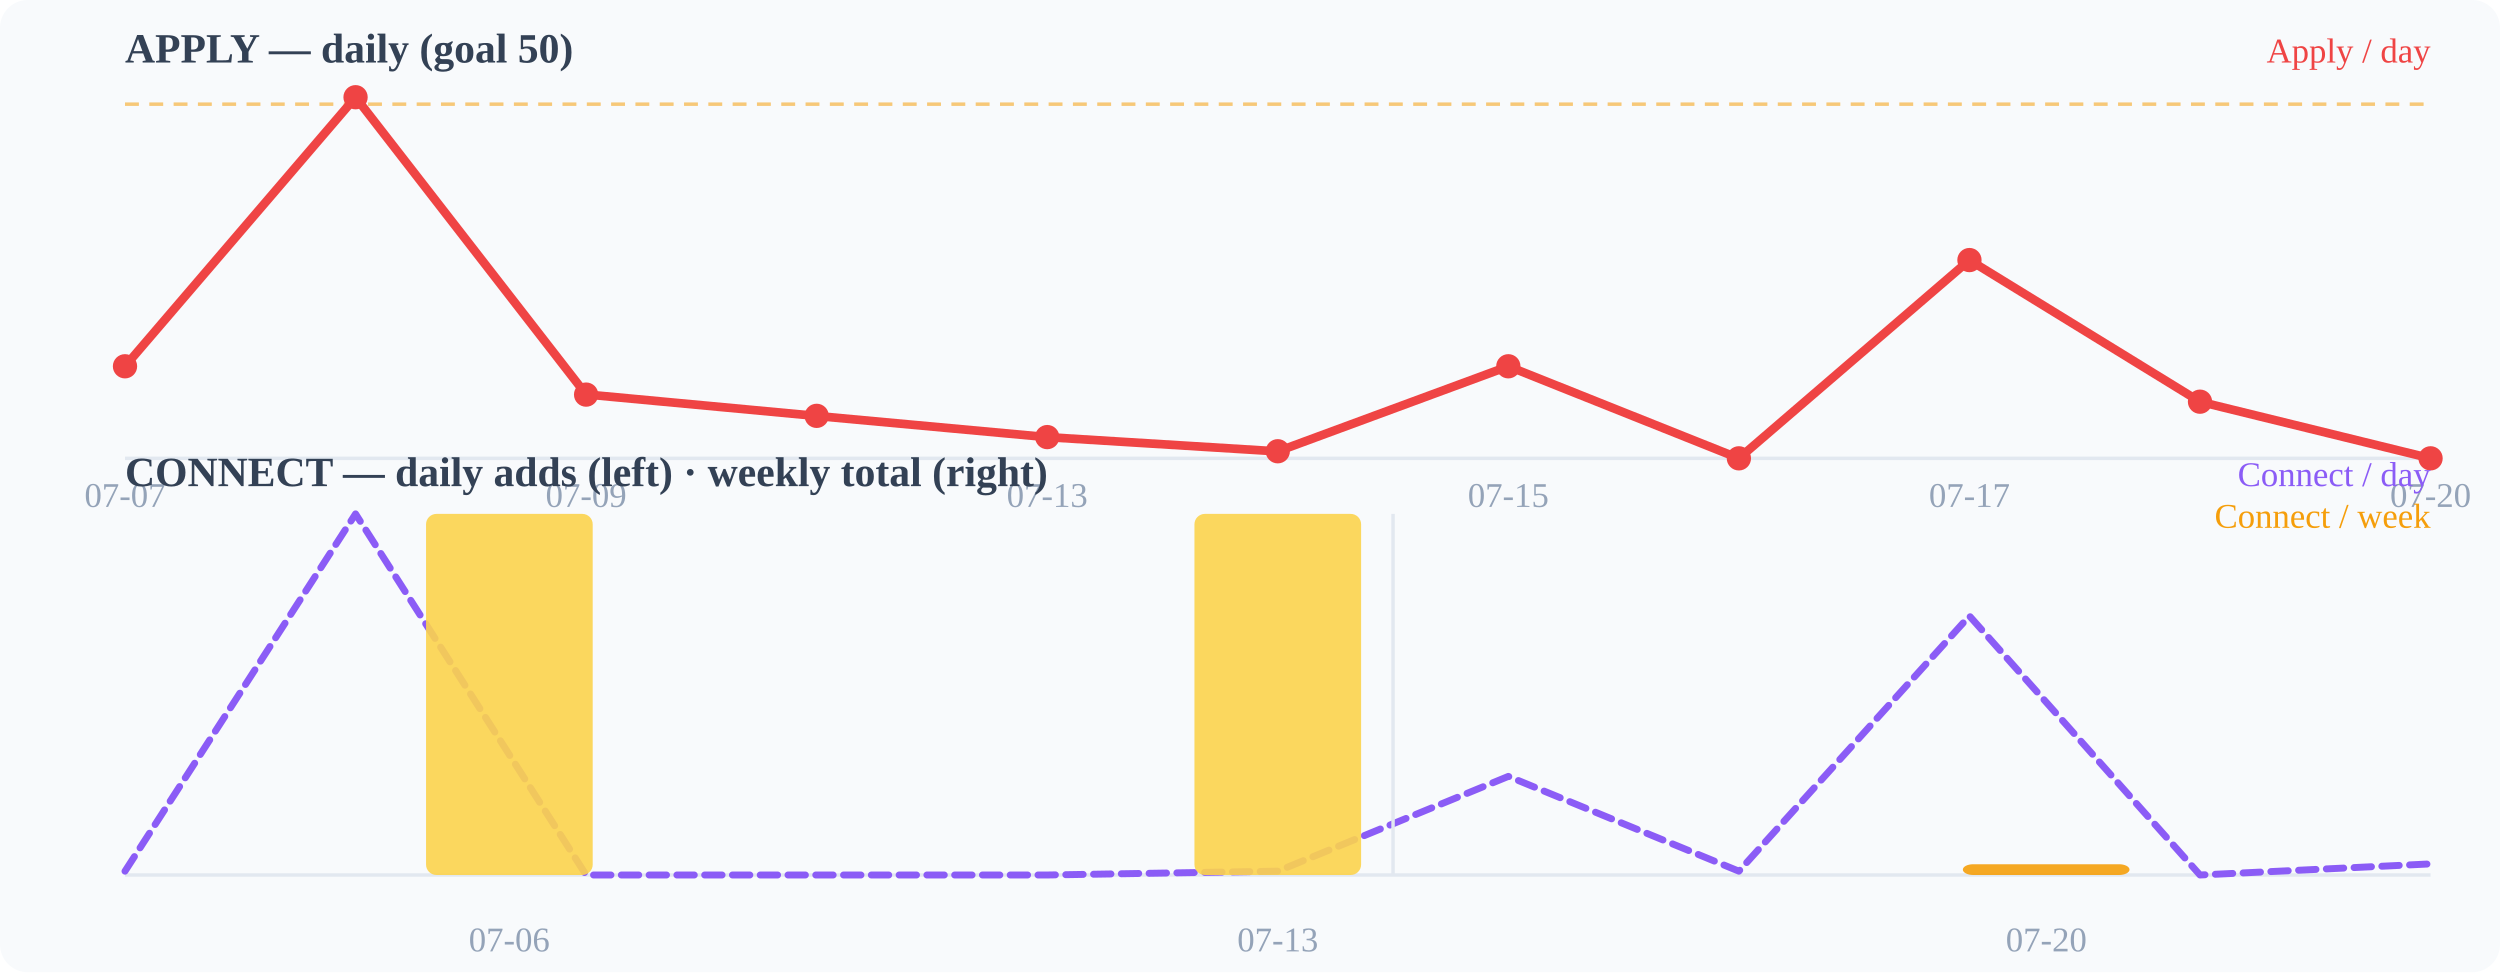
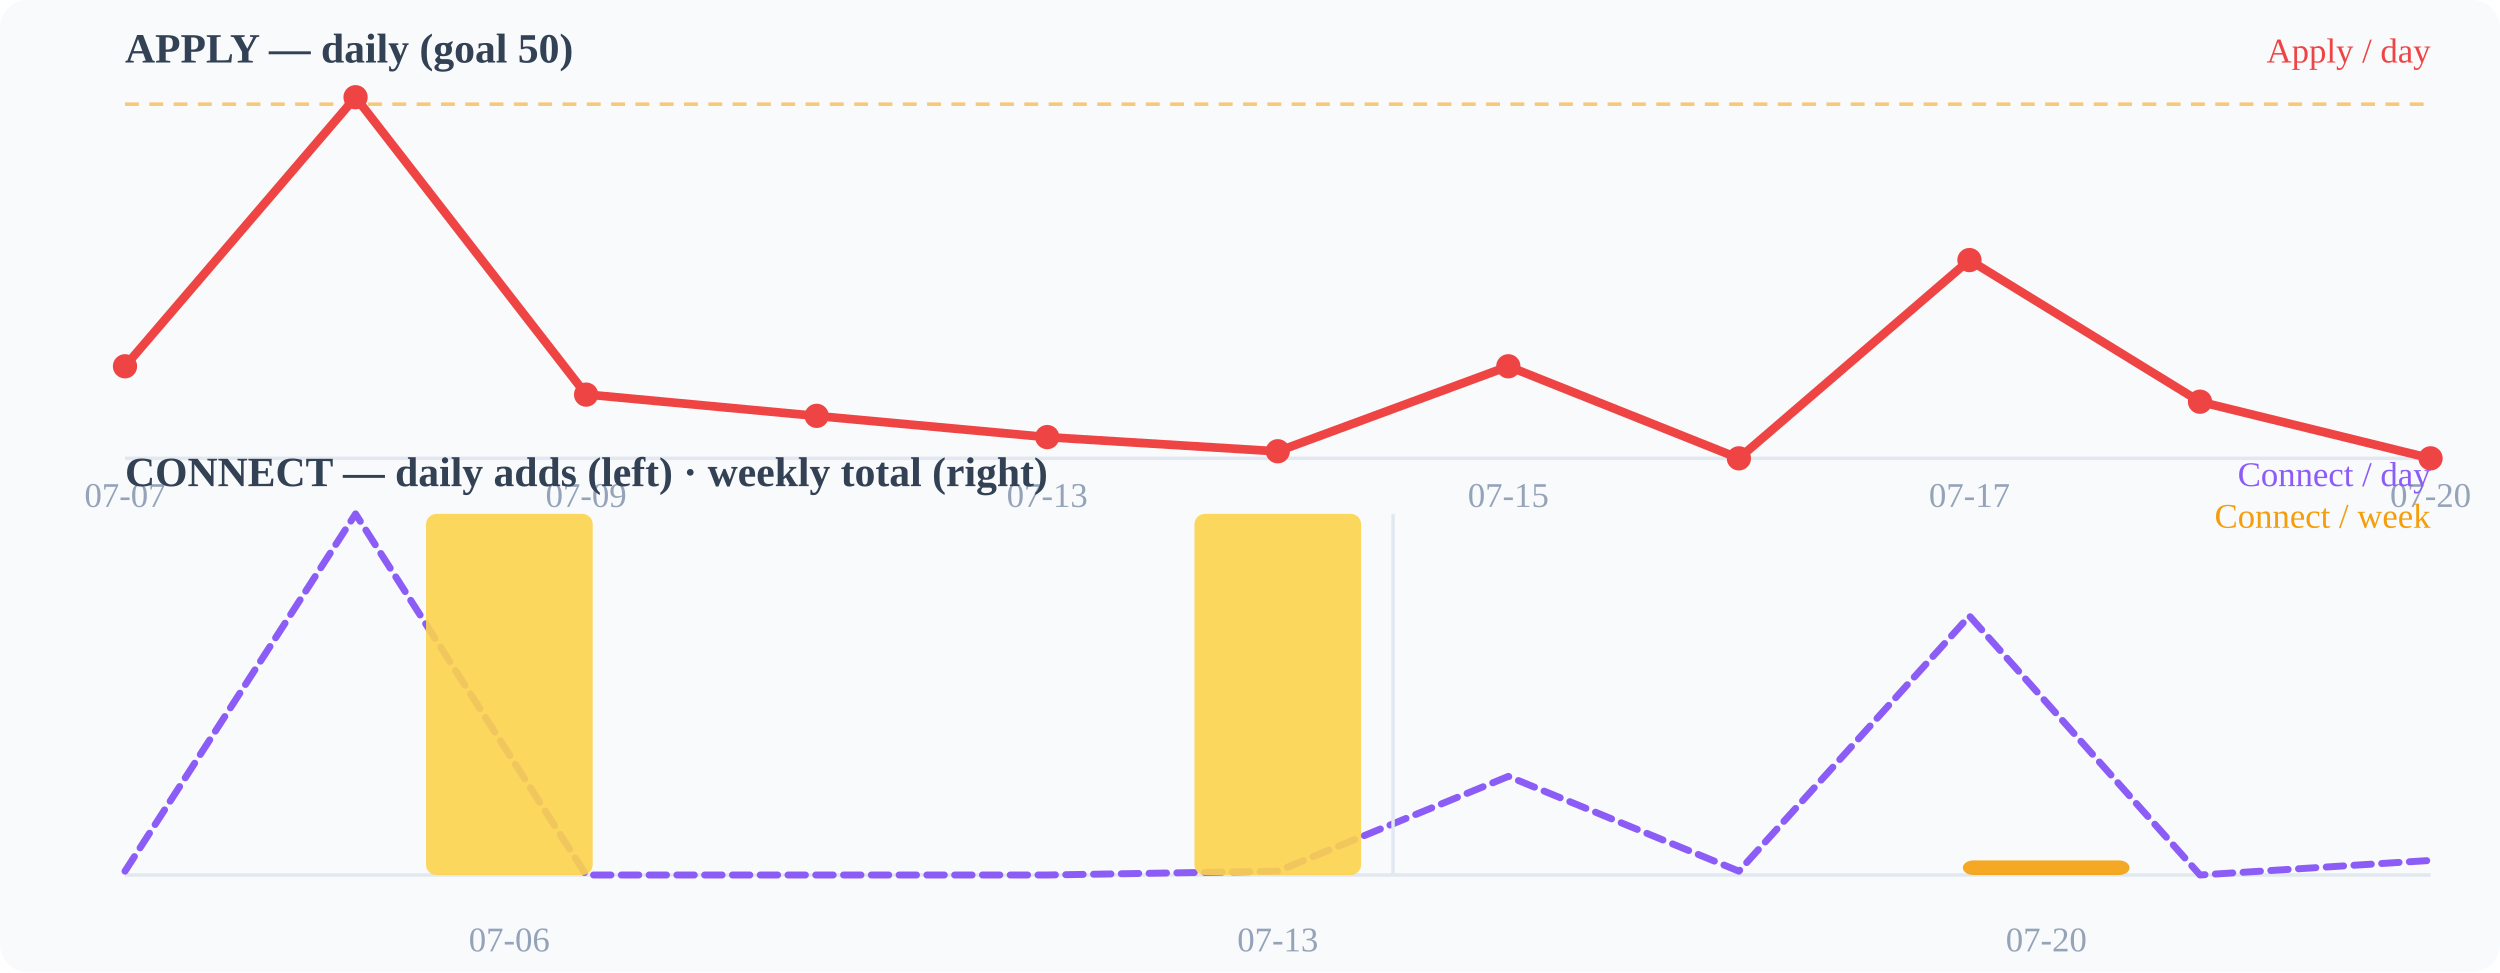
<svg xmlns="http://www.w3.org/2000/svg" width="720" height="280" viewBox="0 0 720 280">
  <rect width="720" height="280" fill="#f8fafc" rx="8" />
  <text x="36" y="18" font-size="12" font-weight="600" fill="#334155">APPLY — daily (goal 50)</text>
  <line x1="36" y1="132" x2="700" y2="132" stroke="#e2e8f0" stroke-width="1" />
  <line x1="36" y1="30.0" x2="700" y2="30.0" stroke="#f59e0b" stroke-width="1" stroke-dasharray="4 3" opacity="0.55" />
  <polyline points="36.0,105.5 102.4,28.0 168.8,113.6 235.2,119.8 301.6,125.9 368.0,130.0 434.4,105.5 500.8,132.0 567.2,74.9 633.6,115.7 700.0,132.0" fill="none" stroke="#ef4444" stroke-width="2.5" stroke-linecap="round" stroke-linejoin="round" />
  <circle cx="36" cy="105.49" r="3.5" fill="#ef4444" />
  <circle cx="102.4" cy="28" r="3.5" fill="#ef4444" />
  <circle cx="168.8" cy="113.647" r="3.5" fill="#ef4444" />
  <circle cx="235.2" cy="119.765" r="3.5" fill="#ef4444" />
  <circle cx="301.6" cy="125.882" r="3.5" fill="#ef4444" />
  <circle cx="368" cy="129.961" r="3.5" fill="#ef4444" />
  <circle cx="434.4" cy="105.49" r="3.5" fill="#ef4444" />
  <circle cx="500.8" cy="132" r="3.5" fill="#ef4444" />
  <circle cx="567.2" cy="74.902" r="3.5" fill="#ef4444" />
  <circle cx="633.6" cy="115.686" r="3.5" fill="#ef4444" />
  <circle cx="700" cy="132" r="3.5" fill="#ef4444" />
  <text x="36" y="146" font-size="10" fill="#94a3b8" text-anchor="middle">07-07</text>
  <text x="168.8" y="146" font-size="10" fill="#94a3b8" text-anchor="middle">07-09</text>
  <text x="301.6" y="146" font-size="10" fill="#94a3b8" text-anchor="middle">07-13</text>
  <text x="434.4" y="146" font-size="10" fill="#94a3b8" text-anchor="middle">07-15</text>
  <text x="567.2" y="146" font-size="10" fill="#94a3b8" text-anchor="middle">07-17</text>
  <text x="700" y="146" font-size="10" fill="#94a3b8" text-anchor="middle">07-20</text>
  <text x="36" y="140" font-size="12" font-weight="600" fill="#334155">CONNECT — daily adds (left) · weekly total (right)</text>
  <line x1="36" y1="252" x2="700" y2="252" stroke="#e2e8f0" stroke-width="1" />
-   <polyline points="36.0,250.9 102.4,148.0 168.8,252.0 235.2,252.0 301.6,252.0 368.0,250.9 434.4,223.6 500.8,250.9 567.2,177.4 633.6,252.0 700.0,248.8" fill="none" stroke="#8b5cf6" stroke-width="2" stroke-linecap="round" stroke-linejoin="round" stroke-dasharray="5 3" />
+   <polyline points="36.0,250.9 102.4,148.0 168.8,252.0 235.2,252.0 301.6,252.0 368.0,250.9 434.4,223.6 500.8,250.9 567.2,177.4 633.6,252.0 700.0,247.8" fill="none" stroke="#8b5cf6" stroke-width="2" stroke-linecap="round" stroke-linejoin="round" stroke-dasharray="5 3" />
  <rect x="122.7" y="148.0" width="48" height="104.0" rx="3" fill="#fcd34d" opacity="0.9" />
  <rect x="344.0" y="148.0" width="48" height="104.0" rx="3" fill="#fcd34d" opacity="0.9" />
-   <rect x="565.3" y="248.9" width="48" height="3.1" rx="3" fill="#f59e0b" opacity="0.9" />
+   <rect x="565.3" y="247.8" width="48" height="4.2" rx="3" fill="#f59e0b" opacity="0.9" />
  <line x1="401.2" y1="148" x2="401.2" y2="252" stroke="#e2e8f0" stroke-width="1" />
  <text x="146.667" y="274" font-size="10" fill="#94a3b8" text-anchor="middle">07-06</text>
  <text x="368" y="274" font-size="10" fill="#94a3b8" text-anchor="middle">07-13</text>
  <text x="589.333" y="274" font-size="10" fill="#94a3b8" text-anchor="middle">07-20</text>
  <text x="700" y="18" font-size="10" fill="#ef4444" text-anchor="end">Apply / day</text>
  <text x="700" y="140" font-size="10" fill="#8b5cf6" text-anchor="end">Connect / day</text>
  <text x="700" y="152" font-size="10" fill="#f59e0b" text-anchor="end">Connect / week</text>
</svg>
